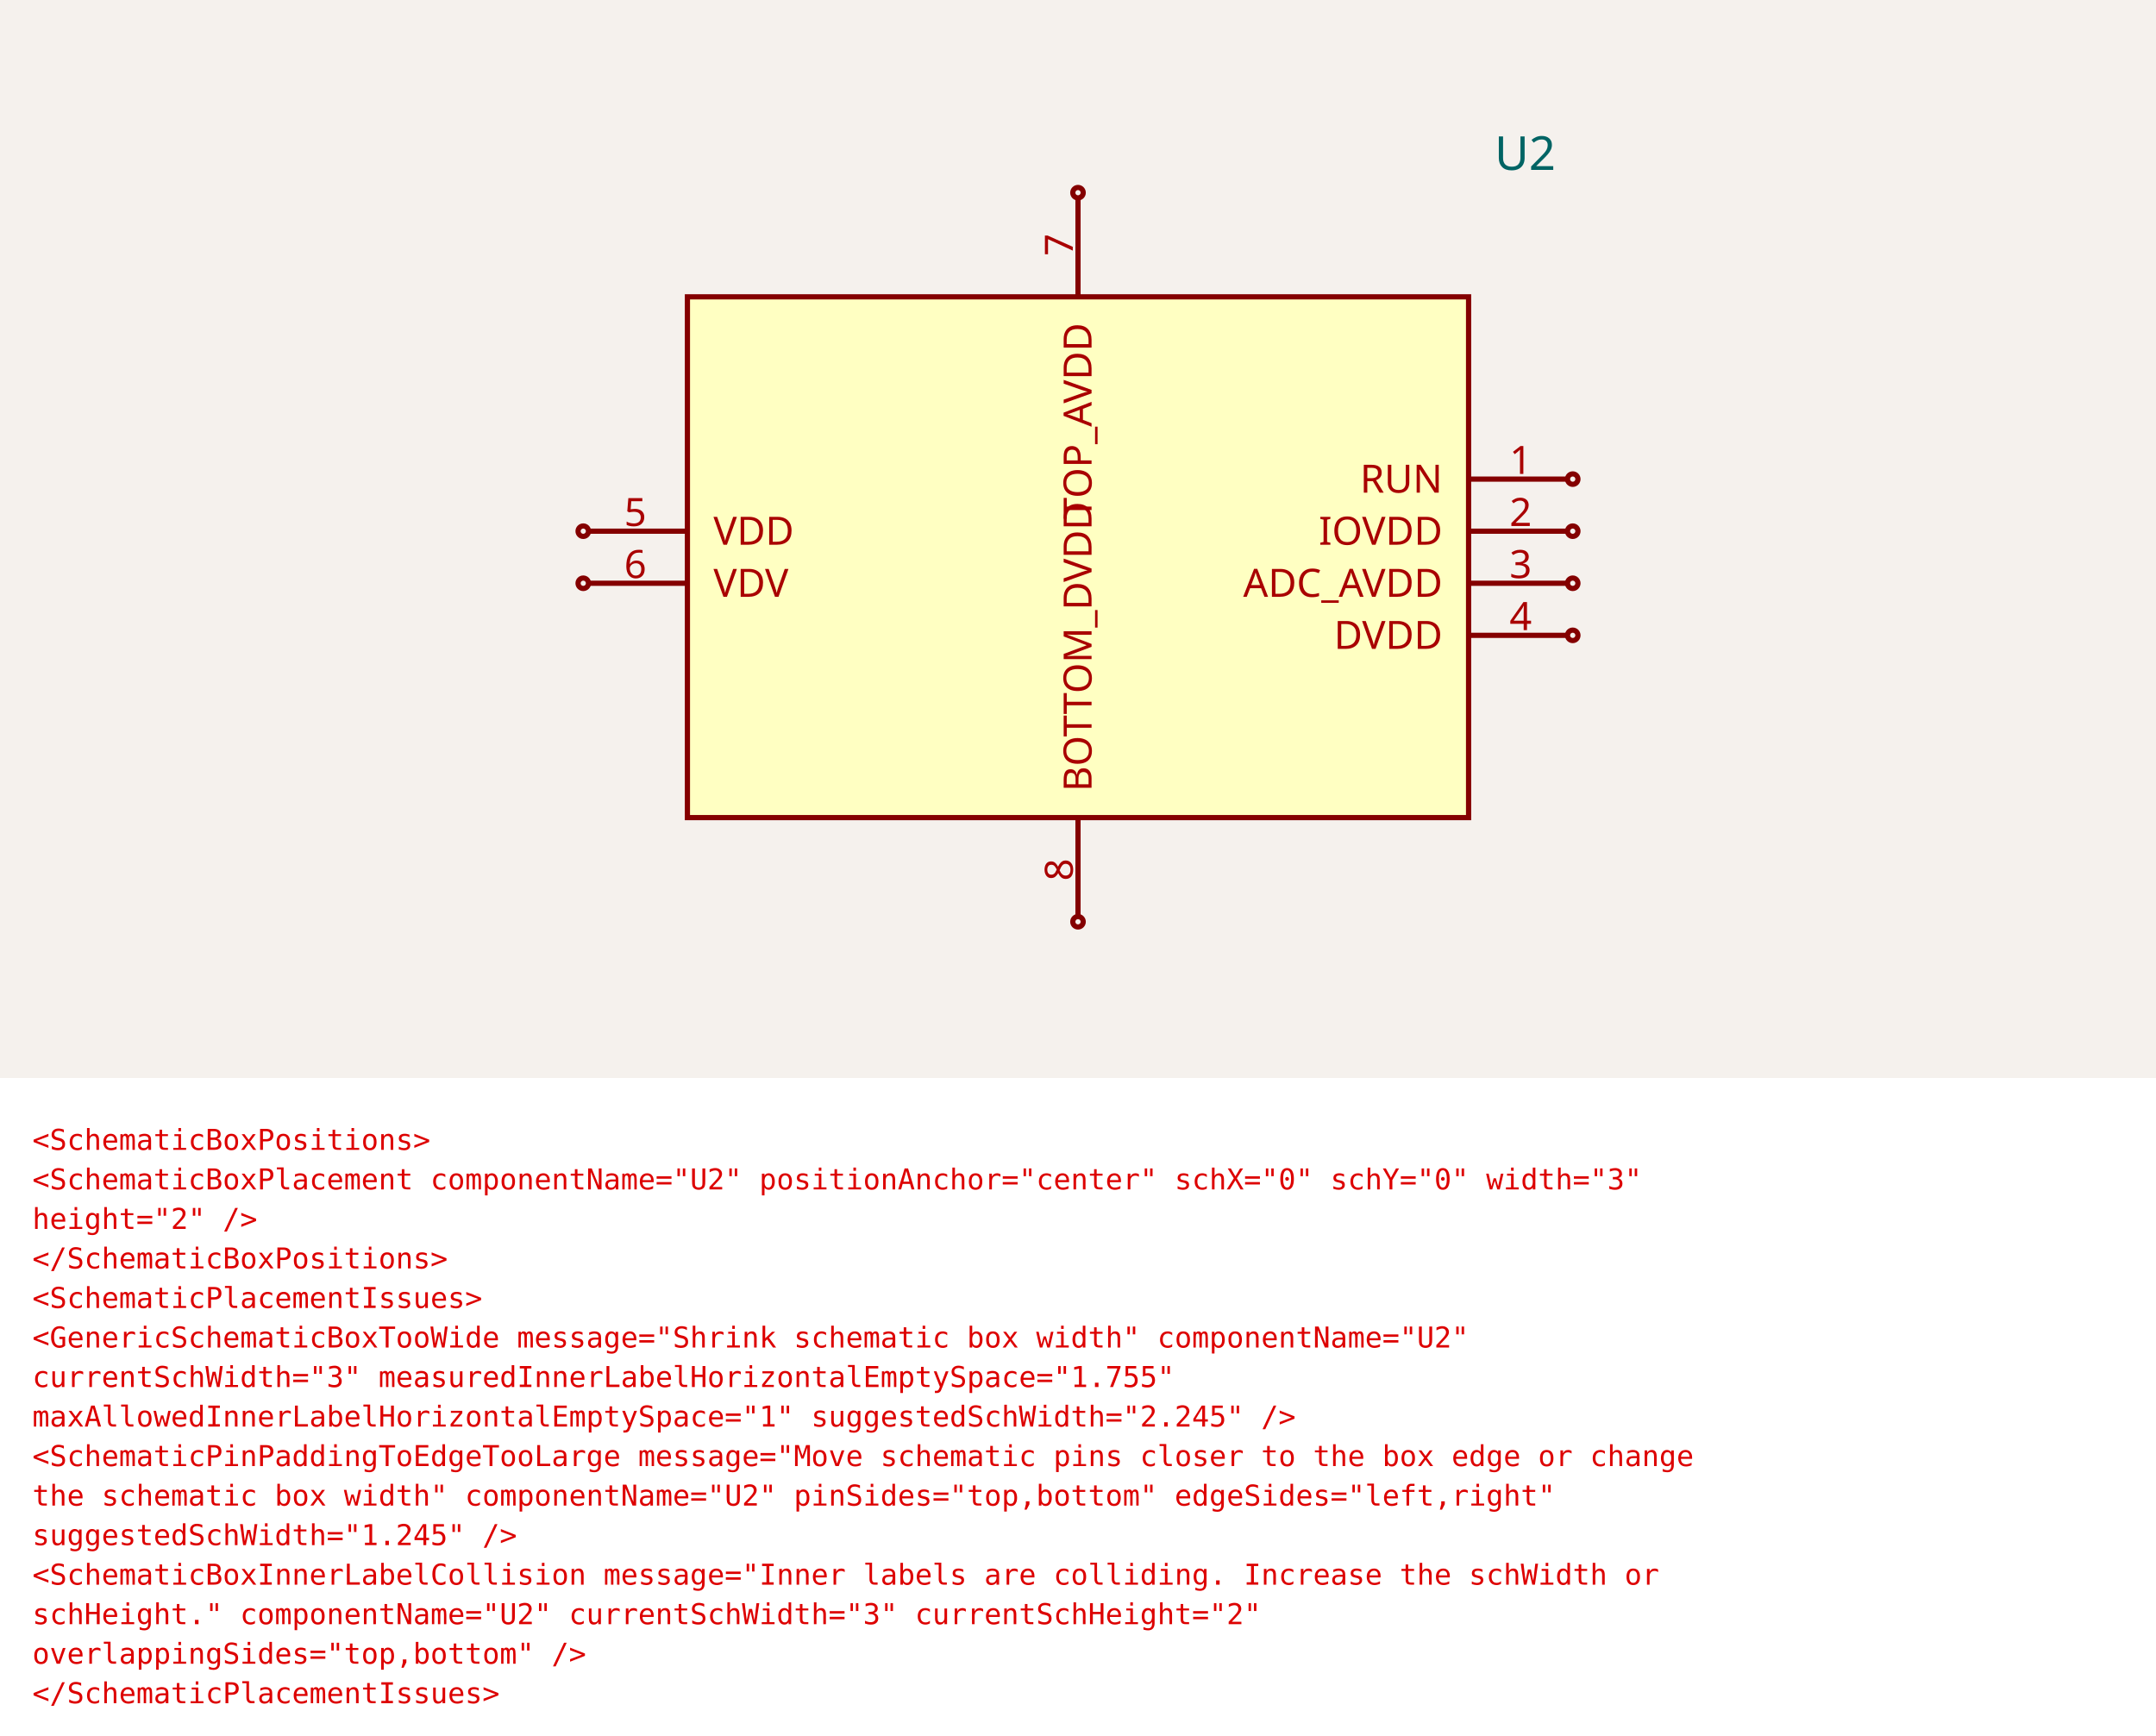
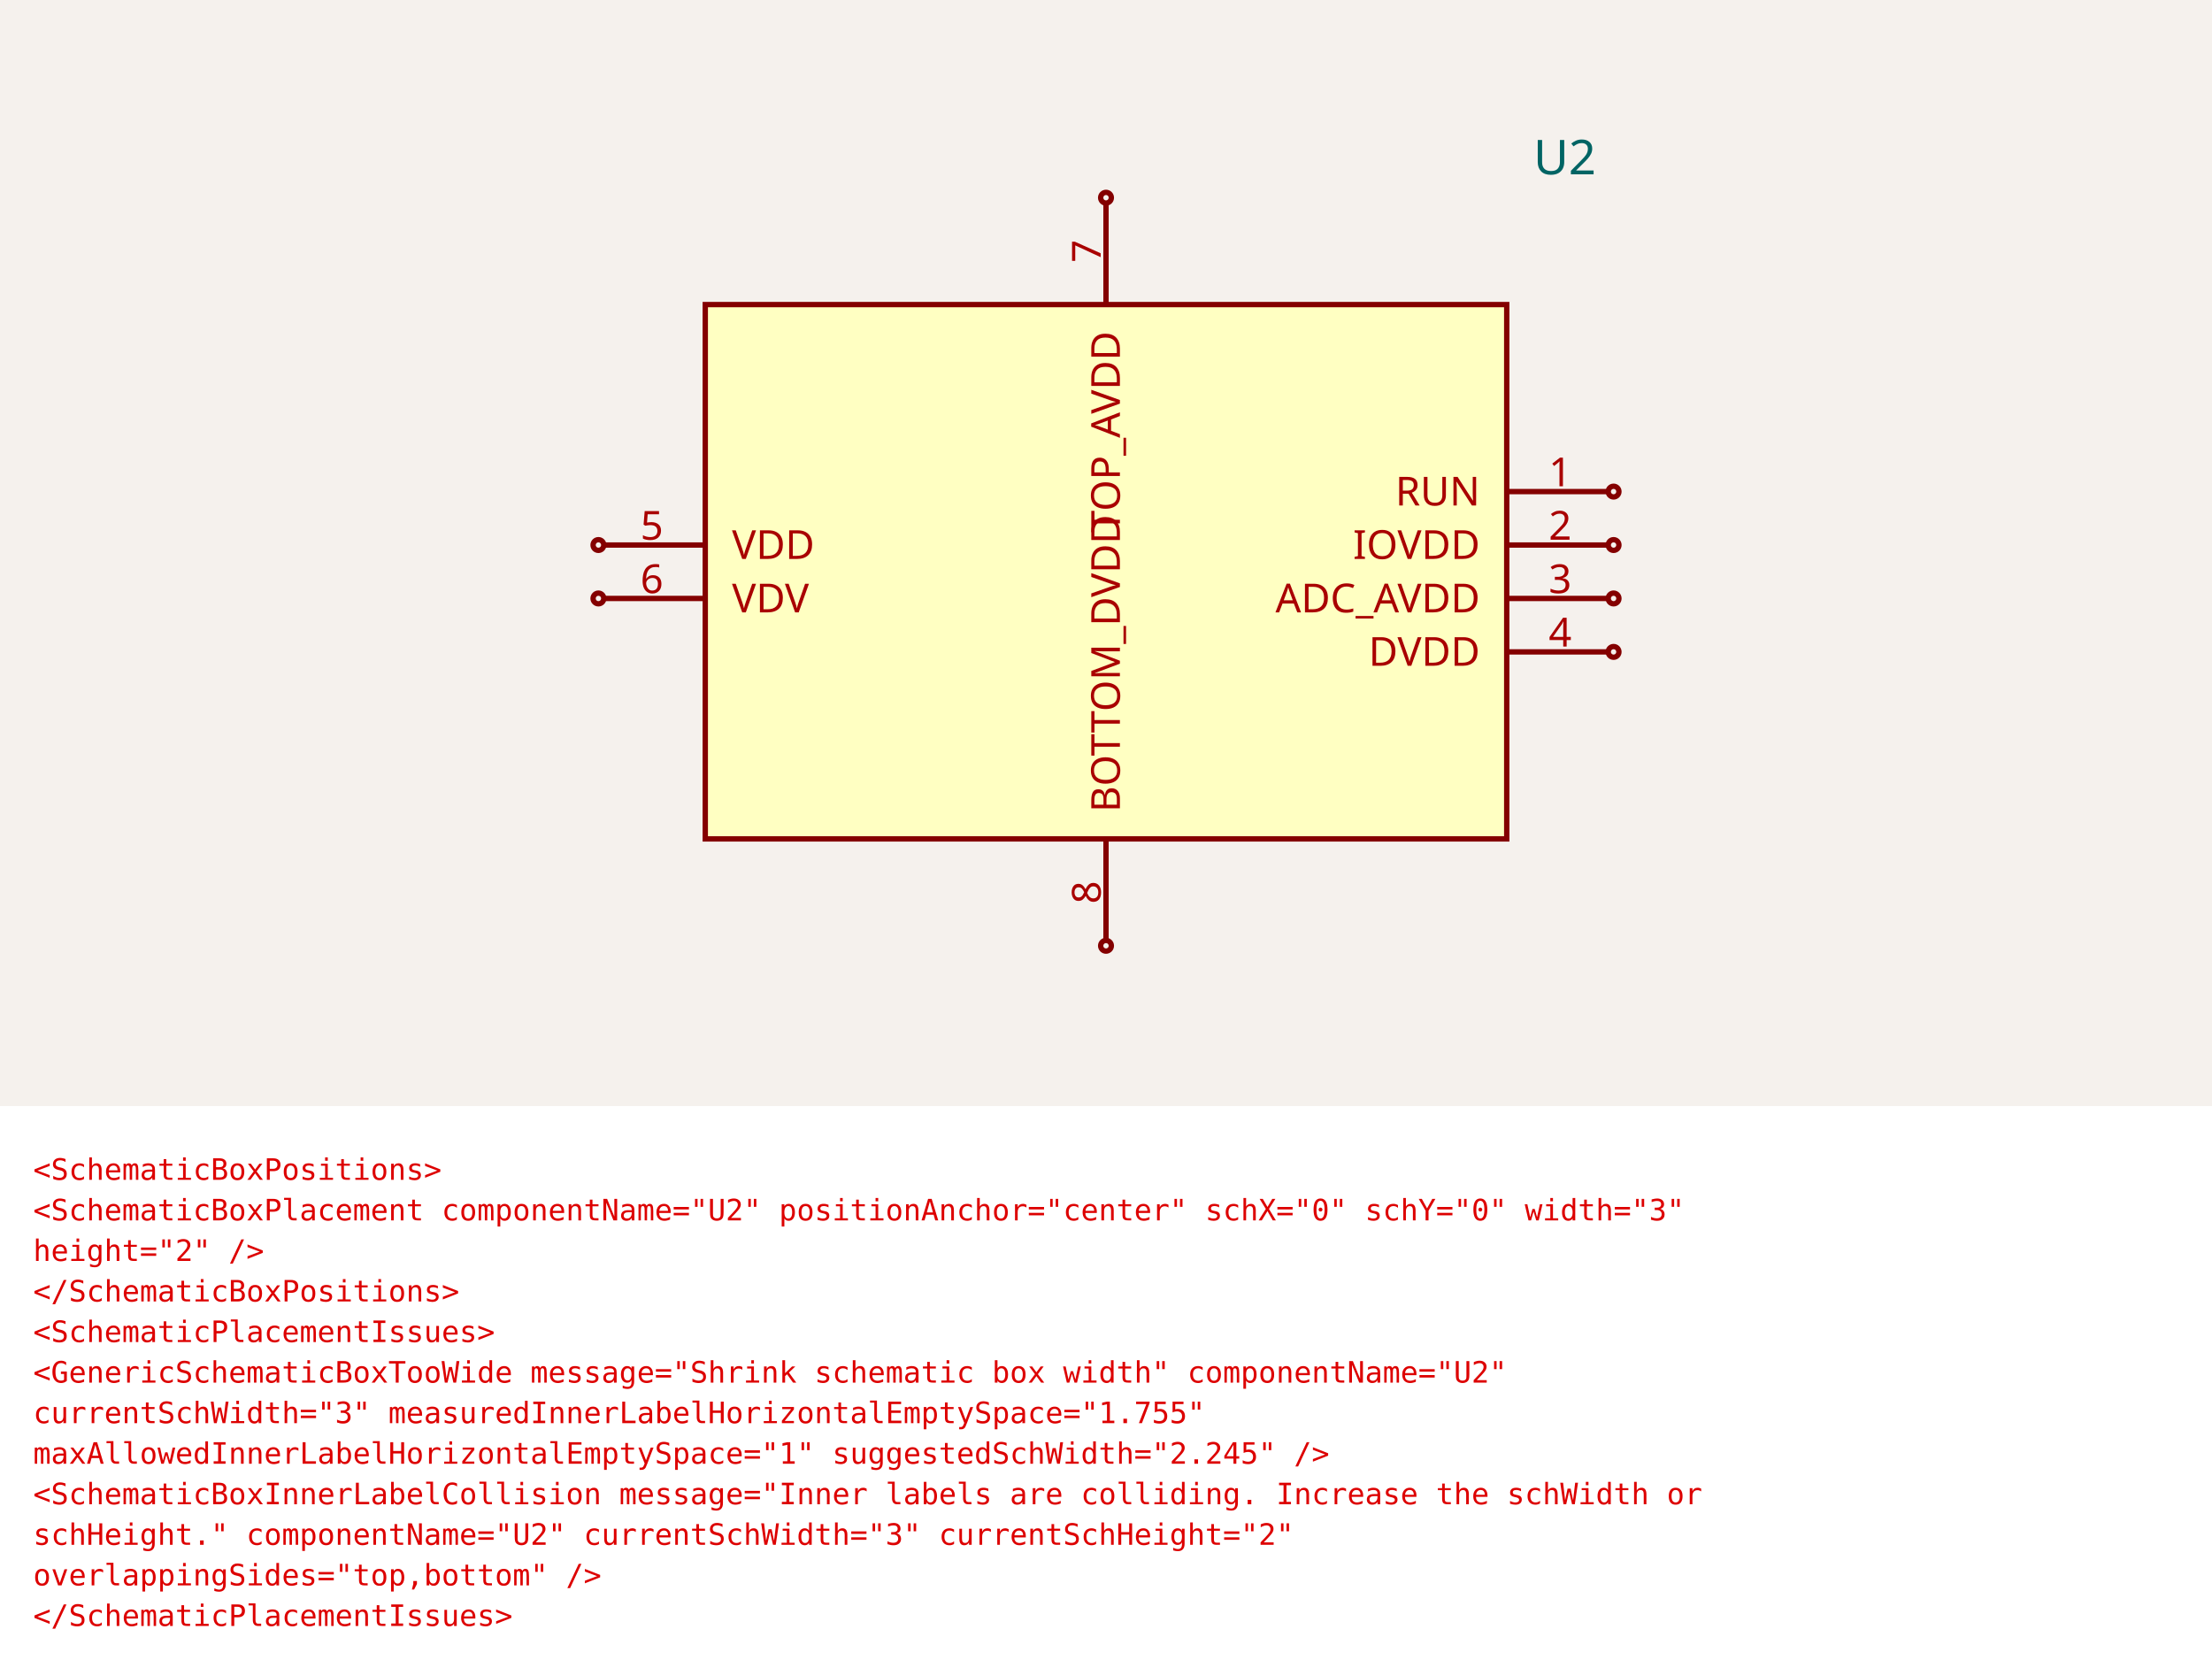
- <svg xmlns="http://www.w3.org/2000/svg" width="1200" height="966" viewBox="0 0 1200 966" role="img" aria-label="schematic analysis fixture">
+ <svg xmlns="http://www.w3.org/2000/svg" width="1200" height="900" viewBox="0 0 1200 900" role="img" aria-label="schematic analysis fixture">
  <g transform="translate(0, 0)">
    <style>
              .boundary { fill: rgb(245, 241, 237); }
              .schematic-boundary { fill: none; stroke: #fff; }
              .component { fill: none; stroke: rgb(132, 0, 0); }
              .chip { fill: rgb(255, 255, 194); stroke: rgb(132, 0, 0); }
              .component-pin { fill: none; stroke: rgb(132, 0, 0); }
              /* Basic per-trace hover fallback */
              .trace:hover {
                filter: invert(1);
              }
              .trace:hover .trace-crossing-outline {
                opacity: 0;
              }
              .trace:hover .trace-junction {
                filter: invert(1);
              }
              /* Net-hover highlighting: when a trace or its overlays are hovered,
                 invert color for all traces (base + overlays) sharing the same
                 subcircuit connectivity key. Also hide crossing outline during hover. */

              .text { font-family: sans-serif; fill: rgb(0, 150, 0); }
              .pin-number { fill: rgb(169, 0, 0); }
              .port-label { fill: rgb(0, 100, 100); }
              .component-name { fill: rgb(0, 100, 100); }

            </style>
    <rect class="boundary" x="0" y="0" width="1200" height="600" />
    <g class="sch-component" data-circuit-json-type="schematic_component" data-schematic-component-id="schematic_component_0">
      <rect class="component chip sch-component-body" x="382.609" y="165.217" width="434.783" height="289.855" stroke-width="2.899px" fill="rgb(255, 255, 194)" stroke="rgb(132, 0, 0)" />
      <rect class="component-overlay sch-component-overlay" x="382.609" y="165.217" width="434.783" height="289.855" fill="transparent" />
      <text class="sch-text" x="831.884" y="114.493" fill="#006464" text-anchor="start" dominant-baseline="middle" font-family="sans-serif" font-size="26.087px" transform="rotate(0, 831.8841, 114.4928)" />
      <text class="sch-text" x="831.884" y="85.507" fill="#006464" text-anchor="start" dominant-baseline="middle" font-family="sans-serif" font-size="26.087px" transform="rotate(0, 831.8841, 85.50725)">U2</text>
      <line class="component-pin sch-component-pin sch-port-line" x1="817.391" y1="266.667" x2="872.464" y2="266.667" stroke-width="2.899px" />
      <g class="sch-port" data-schematic-port-id="source_port_0">
        <circle class="component-pin sch-component-pin sch-port-terminal" cx="875.362" cy="266.667" r="2.899" stroke-width="2.899px" />
        <rect x="872.464" y="263.768" width="5.797" height="5.797" opacity="0" />
      </g>
      <text class="pin-number sch-pin-number" x="846.377" y="263.768" style="font-family: sans-serif;" fill="rgb(169, 0, 0)" text-anchor="middle" dominant-baseline="auto" font-size="21.739px" transform="">1</text>
      <text class="pin-number sch-pin-label" x="802.899" y="266.667" style="font-family: sans-serif;" fill="rgb(169, 0, 0)" text-anchor="end" dominant-baseline="middle" font-size="21.739px" transform="">RUN</text>
      <line class="component-pin sch-component-pin sch-port-line" x1="817.391" y1="295.652" x2="872.464" y2="295.652" stroke-width="2.899px" />
      <g class="sch-port" data-schematic-port-id="source_port_1">
        <circle class="component-pin sch-component-pin sch-port-terminal" cx="875.362" cy="295.652" r="2.899" stroke-width="2.899px" />
        <rect x="872.464" y="292.754" width="5.797" height="5.797" opacity="0" />
      </g>
      <text class="pin-number sch-pin-number" x="846.377" y="292.754" style="font-family: sans-serif;" fill="rgb(169, 0, 0)" text-anchor="middle" dominant-baseline="auto" font-size="21.739px" transform="">2</text>
      <text class="pin-number sch-pin-label" x="802.899" y="295.652" style="font-family: sans-serif;" fill="rgb(169, 0, 0)" text-anchor="end" dominant-baseline="middle" font-size="21.739px" transform="">IOVDD</text>
      <line class="component-pin sch-component-pin sch-port-line" x1="817.391" y1="324.638" x2="872.464" y2="324.638" stroke-width="2.899px" />
      <g class="sch-port" data-schematic-port-id="source_port_2">
        <circle class="component-pin sch-component-pin sch-port-terminal" cx="875.362" cy="324.638" r="2.899" stroke-width="2.899px" />
        <rect x="872.464" y="321.739" width="5.797" height="5.797" opacity="0" />
      </g>
      <text class="pin-number sch-pin-number" x="846.377" y="321.739" style="font-family: sans-serif;" fill="rgb(169, 0, 0)" text-anchor="middle" dominant-baseline="auto" font-size="21.739px" transform="">3</text>
      <text class="pin-number sch-pin-label" x="802.899" y="324.638" style="font-family: sans-serif;" fill="rgb(169, 0, 0)" text-anchor="end" dominant-baseline="middle" font-size="21.739px" transform="">ADC_AVDD</text>
      <line class="component-pin sch-component-pin sch-port-line" x1="817.391" y1="353.623" x2="872.464" y2="353.623" stroke-width="2.899px" />
      <g class="sch-port" data-schematic-port-id="source_port_3">
        <circle class="component-pin sch-component-pin sch-port-terminal" cx="875.362" cy="353.623" r="2.899" stroke-width="2.899px" />
        <rect x="872.464" y="350.725" width="5.797" height="5.797" opacity="0" />
      </g>
      <text class="pin-number sch-pin-number" x="846.377" y="350.725" style="font-family: sans-serif;" fill="rgb(169, 0, 0)" text-anchor="middle" dominant-baseline="auto" font-size="21.739px" transform="">4</text>
      <text class="pin-number sch-pin-label" x="802.899" y="353.623" style="font-family: sans-serif;" fill="rgb(169, 0, 0)" text-anchor="end" dominant-baseline="middle" font-size="21.739px" transform="">DVDD</text>
      <line class="component-pin sch-component-pin sch-port-line" x1="382.609" y1="295.652" x2="327.536" y2="295.652" stroke-width="2.899px" />
      <g class="sch-port" data-schematic-port-id="source_port_4">
        <circle class="component-pin sch-component-pin sch-port-terminal" cx="324.638" cy="295.652" r="2.899" stroke-width="2.899px" />
        <rect x="321.739" y="292.754" width="5.797" height="5.797" opacity="0" />
      </g>
      <text class="pin-number sch-pin-number" x="353.623" y="292.754" style="font-family: sans-serif;" fill="rgb(169, 0, 0)" text-anchor="middle" dominant-baseline="auto" font-size="21.739px" transform="">5</text>
      <text class="pin-number sch-pin-label" x="397.101" y="295.652" style="font-family: sans-serif;" fill="rgb(169, 0, 0)" text-anchor="start" dominant-baseline="middle" font-size="21.739px" transform="">VDD</text>
      <line class="component-pin sch-component-pin sch-port-line" x1="382.609" y1="324.638" x2="327.536" y2="324.638" stroke-width="2.899px" />
      <g class="sch-port" data-schematic-port-id="source_port_5">
        <circle class="component-pin sch-component-pin sch-port-terminal" cx="324.638" cy="324.638" r="2.899" stroke-width="2.899px" />
        <rect x="321.739" y="321.739" width="5.797" height="5.797" opacity="0" />
      </g>
      <text class="pin-number sch-pin-number" x="353.623" y="321.739" style="font-family: sans-serif;" fill="rgb(169, 0, 0)" text-anchor="middle" dominant-baseline="auto" font-size="21.739px" transform="">6</text>
      <text class="pin-number sch-pin-label" x="397.101" y="324.638" style="font-family: sans-serif;" fill="rgb(169, 0, 0)" text-anchor="start" dominant-baseline="middle" font-size="21.739px" transform="">VDV</text>
      <line class="component-pin sch-component-pin sch-port-line" x1="600" y1="165.217" x2="600" y2="110.145" stroke-width="2.899px" />
      <g class="sch-port" data-schematic-port-id="source_port_6">
        <circle class="component-pin sch-component-pin sch-port-terminal" cx="600" cy="107.246" r="2.899" stroke-width="2.899px" />
        <rect x="597.101" y="104.348" width="5.797" height="5.797" opacity="0" />
      </g>
      <text class="pin-number sch-pin-number" x="597.101" y="136.232" style="font-family: sans-serif;" fill="rgb(169, 0, 0)" text-anchor="middle" dominant-baseline="auto" font-size="21.739px" transform="rotate(-90 597.1014 136.2319)">7</text>
      <text class="pin-number sch-pin-label" x="600" y="179.71" style="font-family: sans-serif;" fill="rgb(169, 0, 0)" text-anchor="end" dominant-baseline="middle" font-size="21.739px" transform="rotate(-90 600 179.7101)">TOP_AVDD</text>
      <line class="component-pin sch-component-pin sch-port-line" x1="600" y1="455.072" x2="600" y2="510.145" stroke-width="2.899px" />
      <g class="sch-port" data-schematic-port-id="source_port_7">
        <circle class="component-pin sch-component-pin sch-port-terminal" cx="600" cy="513.043" r="2.899" stroke-width="2.899px" />
        <rect x="597.101" y="510.145" width="5.797" height="5.797" opacity="0" />
      </g>
      <text class="pin-number sch-pin-number" x="597.101" y="484.058" style="font-family: sans-serif;" fill="rgb(169, 0, 0)" text-anchor="middle" dominant-baseline="auto" font-size="21.739px" transform="rotate(-90 597.1014 484.058)">8</text>
      <text class="pin-number sch-pin-label" x="600" y="440.58" style="font-family: sans-serif;" fill="rgb(169, 0, 0)" text-anchor="start" dominant-baseline="middle" font-size="21.739px" transform="rotate(-90 600 440.5797)">BOTTOM_DVDD</text>
    </g>
    <g class="schematic-port-hover sch-port-hover" data-schematic-port-id="source_port_0">
      <circle cx="875.362" cy="266.667" r="5.797" fill="red" opacity="0" />
    </g>
    <g class="schematic-port-hover sch-port-hover" data-schematic-port-id="source_port_1">
      <circle cx="875.362" cy="295.652" r="5.797" fill="red" opacity="0" />
    </g>
    <g class="schematic-port-hover sch-port-hover" data-schematic-port-id="source_port_2">
      <circle cx="875.362" cy="324.638" r="5.797" fill="red" opacity="0" />
    </g>
    <g class="schematic-port-hover sch-port-hover" data-schematic-port-id="source_port_3">
      <circle cx="875.362" cy="353.623" r="5.797" fill="red" opacity="0" />
    </g>
    <g class="schematic-port-hover sch-port-hover" data-schematic-port-id="source_port_4">
      <circle cx="324.638" cy="295.652" r="5.797" fill="red" opacity="0" />
    </g>
    <g class="schematic-port-hover sch-port-hover" data-schematic-port-id="source_port_5">
      <circle cx="324.638" cy="324.638" r="5.797" fill="red" opacity="0" />
    </g>
    <g class="schematic-port-hover sch-port-hover" data-schematic-port-id="source_port_6">
      <circle cx="600" cy="107.246" r="5.797" fill="red" opacity="0" />
    </g>
    <g class="schematic-port-hover sch-port-hover" data-schematic-port-id="source_port_7">
      <circle cx="600" cy="513.043" r="5.797" fill="red" opacity="0" />
    </g>
  </g>
  <g transform="translate(0, 600) scale(1, 1) translate(0, 0)">
    <rect width="100%" height="100%" fill="#fff" />
    <text x="18" y="40" fill="#d00" font-family="Menlo, Consolas, monospace" font-size="16">
      <tspan x="18" dy="0">&lt;SchematicBoxPositions&gt;</tspan>
      <tspan x="18" dy="22">&lt;SchematicBoxPlacement componentName="U2" positionAnchor="center" schX="0" schY="0" width="3"</tspan>
      <tspan x="18" dy="22">  height="2" /&gt;</tspan>
      <tspan x="18" dy="22">&lt;/SchematicBoxPositions&gt;</tspan>
      <tspan x="18" dy="22">&lt;SchematicPlacementIssues&gt;</tspan>
      <tspan x="18" dy="22">&lt;GenericSchematicBoxTooWide message="Shrink schematic box width" componentName="U2"</tspan>
      <tspan x="18" dy="22">  currentSchWidth="3" measuredInnerLabelHorizontalEmptySpace="1.755"</tspan>
      <tspan x="18" dy="22">  maxAllowedInnerLabelHorizontalEmptySpace="1" suggestedSchWidth="2.245" /&gt;</tspan>
-       <tspan x="18" dy="22">&lt;SchematicPinPaddingToEdgeTooLarge message="Move schematic pins closer to the box edge or change</tspan>
-       <tspan x="18" dy="22">  the schematic box width" componentName="U2" pinSides="top,bottom" edgeSides="left,right"</tspan>
-       <tspan x="18" dy="22">  suggestedSchWidth="1.245" /&gt;</tspan>
      <tspan x="18" dy="22">&lt;SchematicBoxInnerLabelCollision message="Inner labels are colliding. Increase the schWidth or</tspan>
      <tspan x="18" dy="22">  schHeight." componentName="U2" currentSchWidth="3" currentSchHeight="2"</tspan>
      <tspan x="18" dy="22">  overlappingSides="top,bottom" /&gt;</tspan>
      <tspan x="18" dy="22">&lt;/SchematicPlacementIssues&gt;</tspan>
    </text>
  </g>
</svg>
